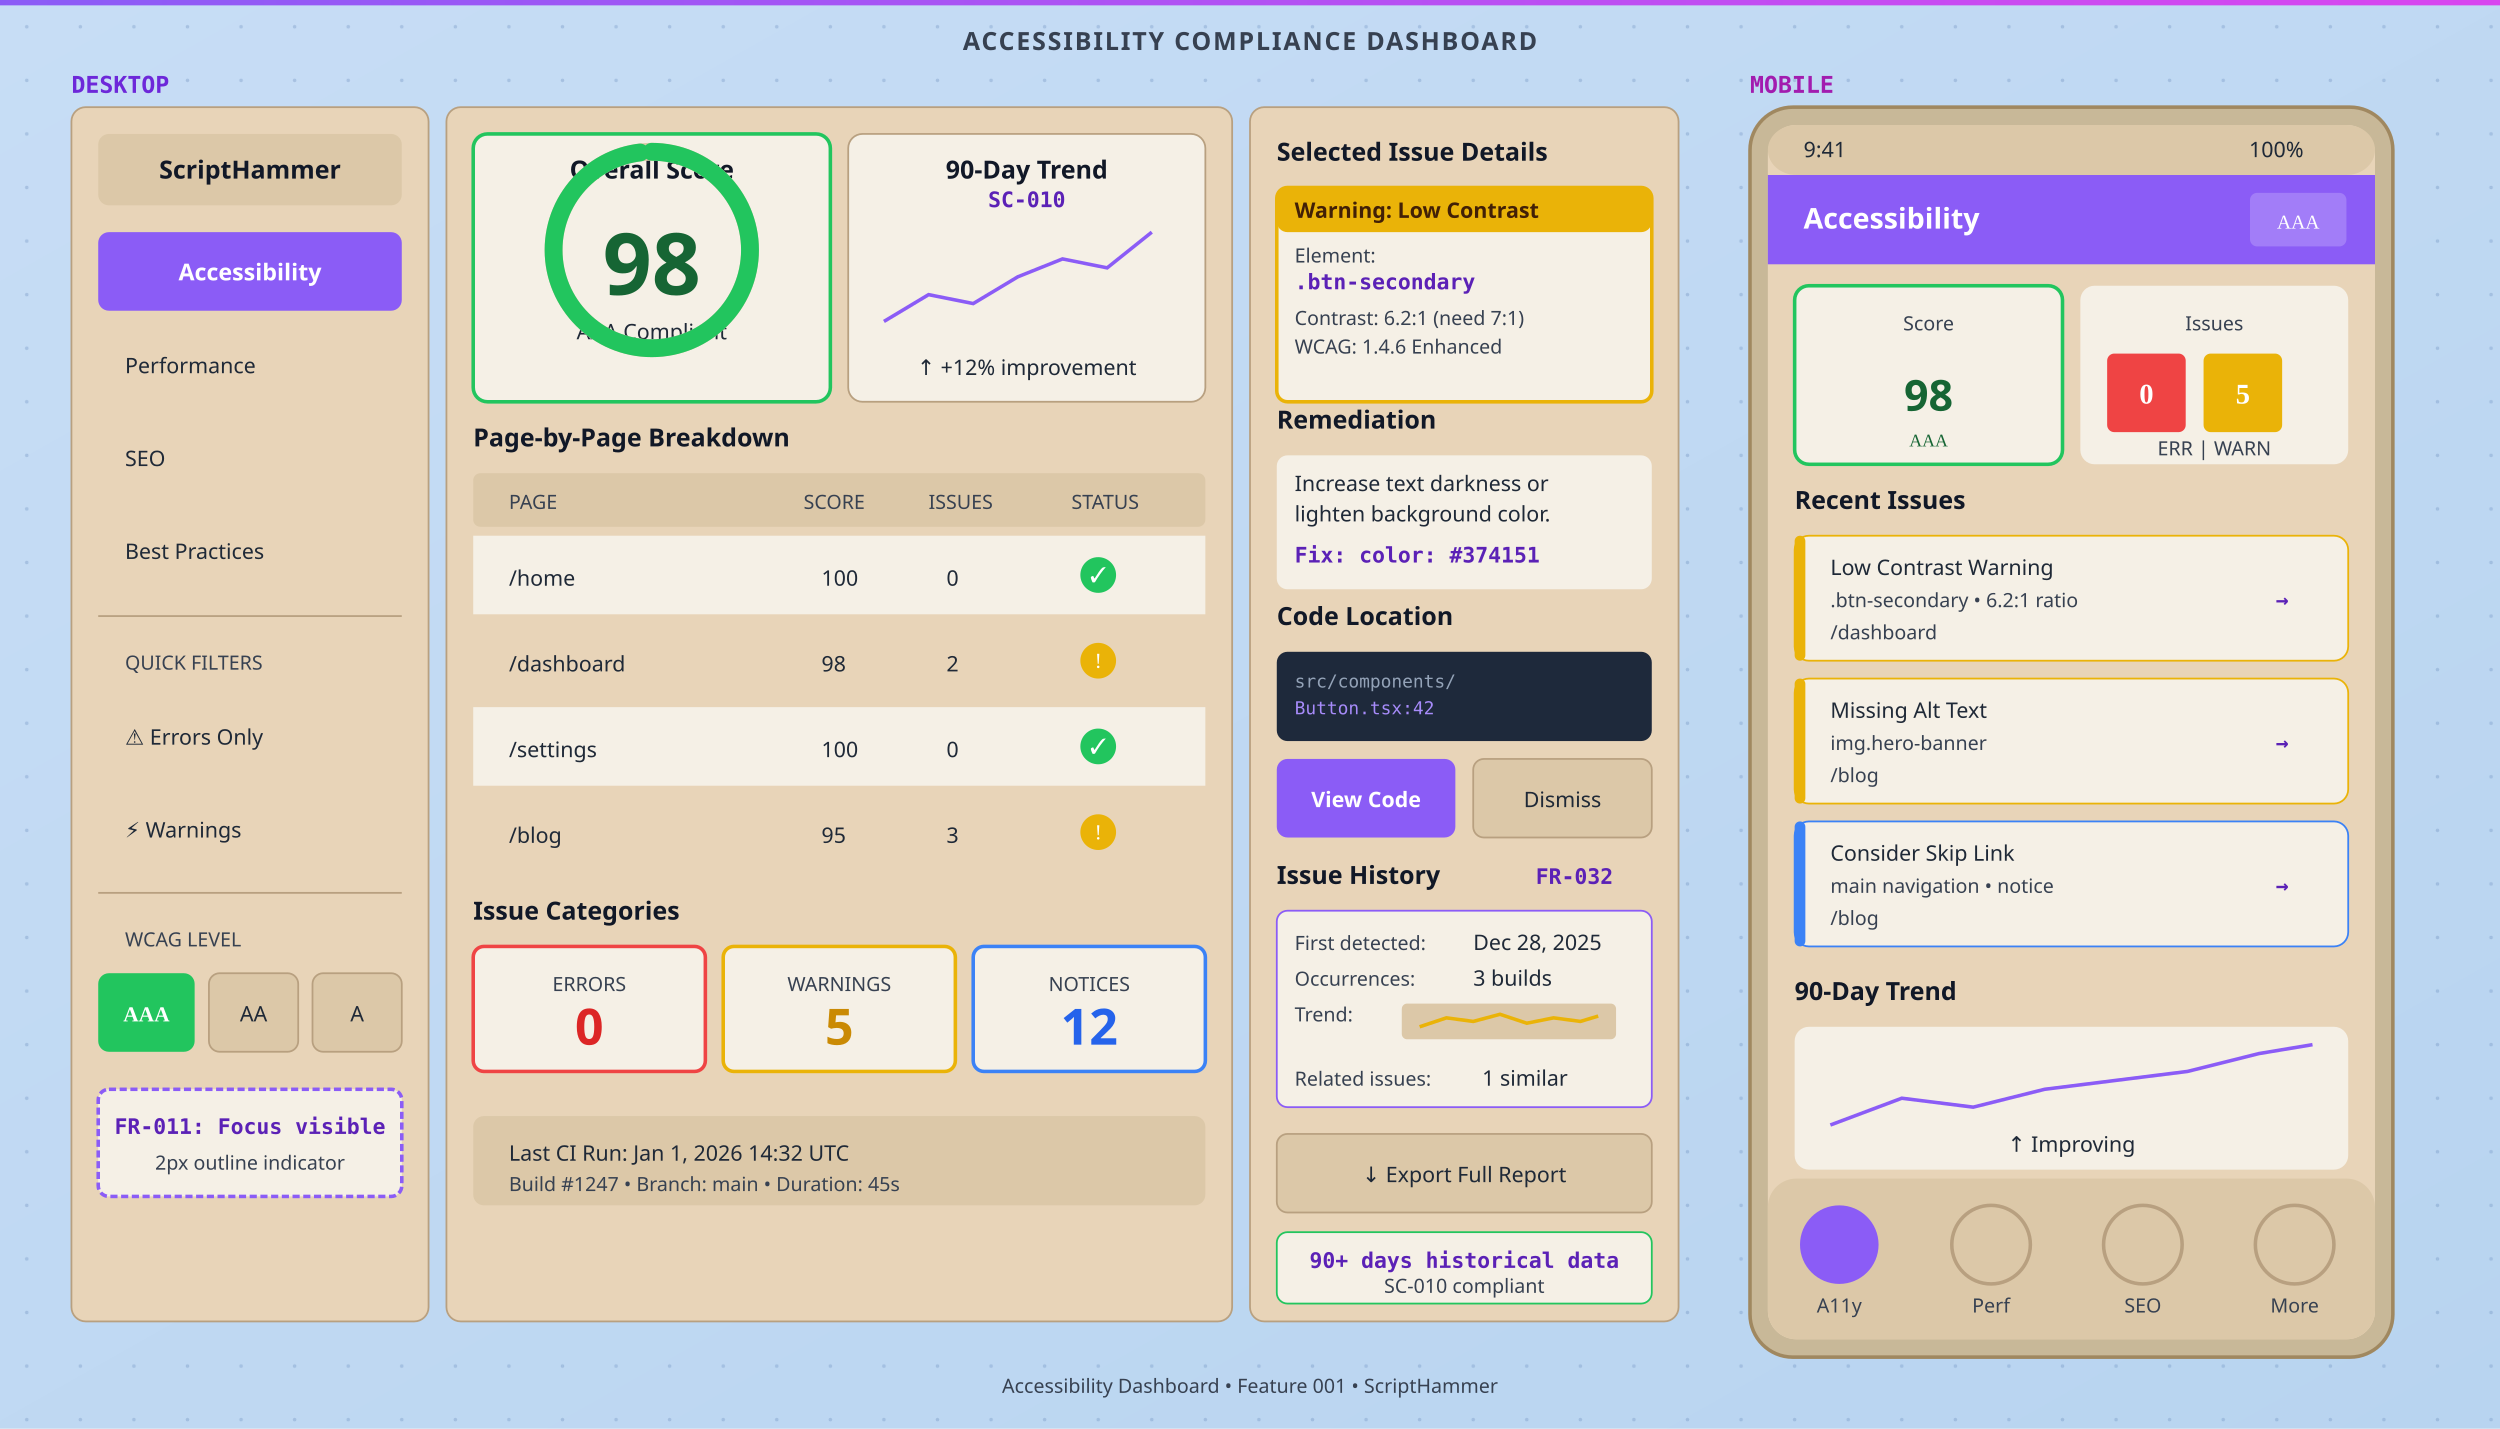
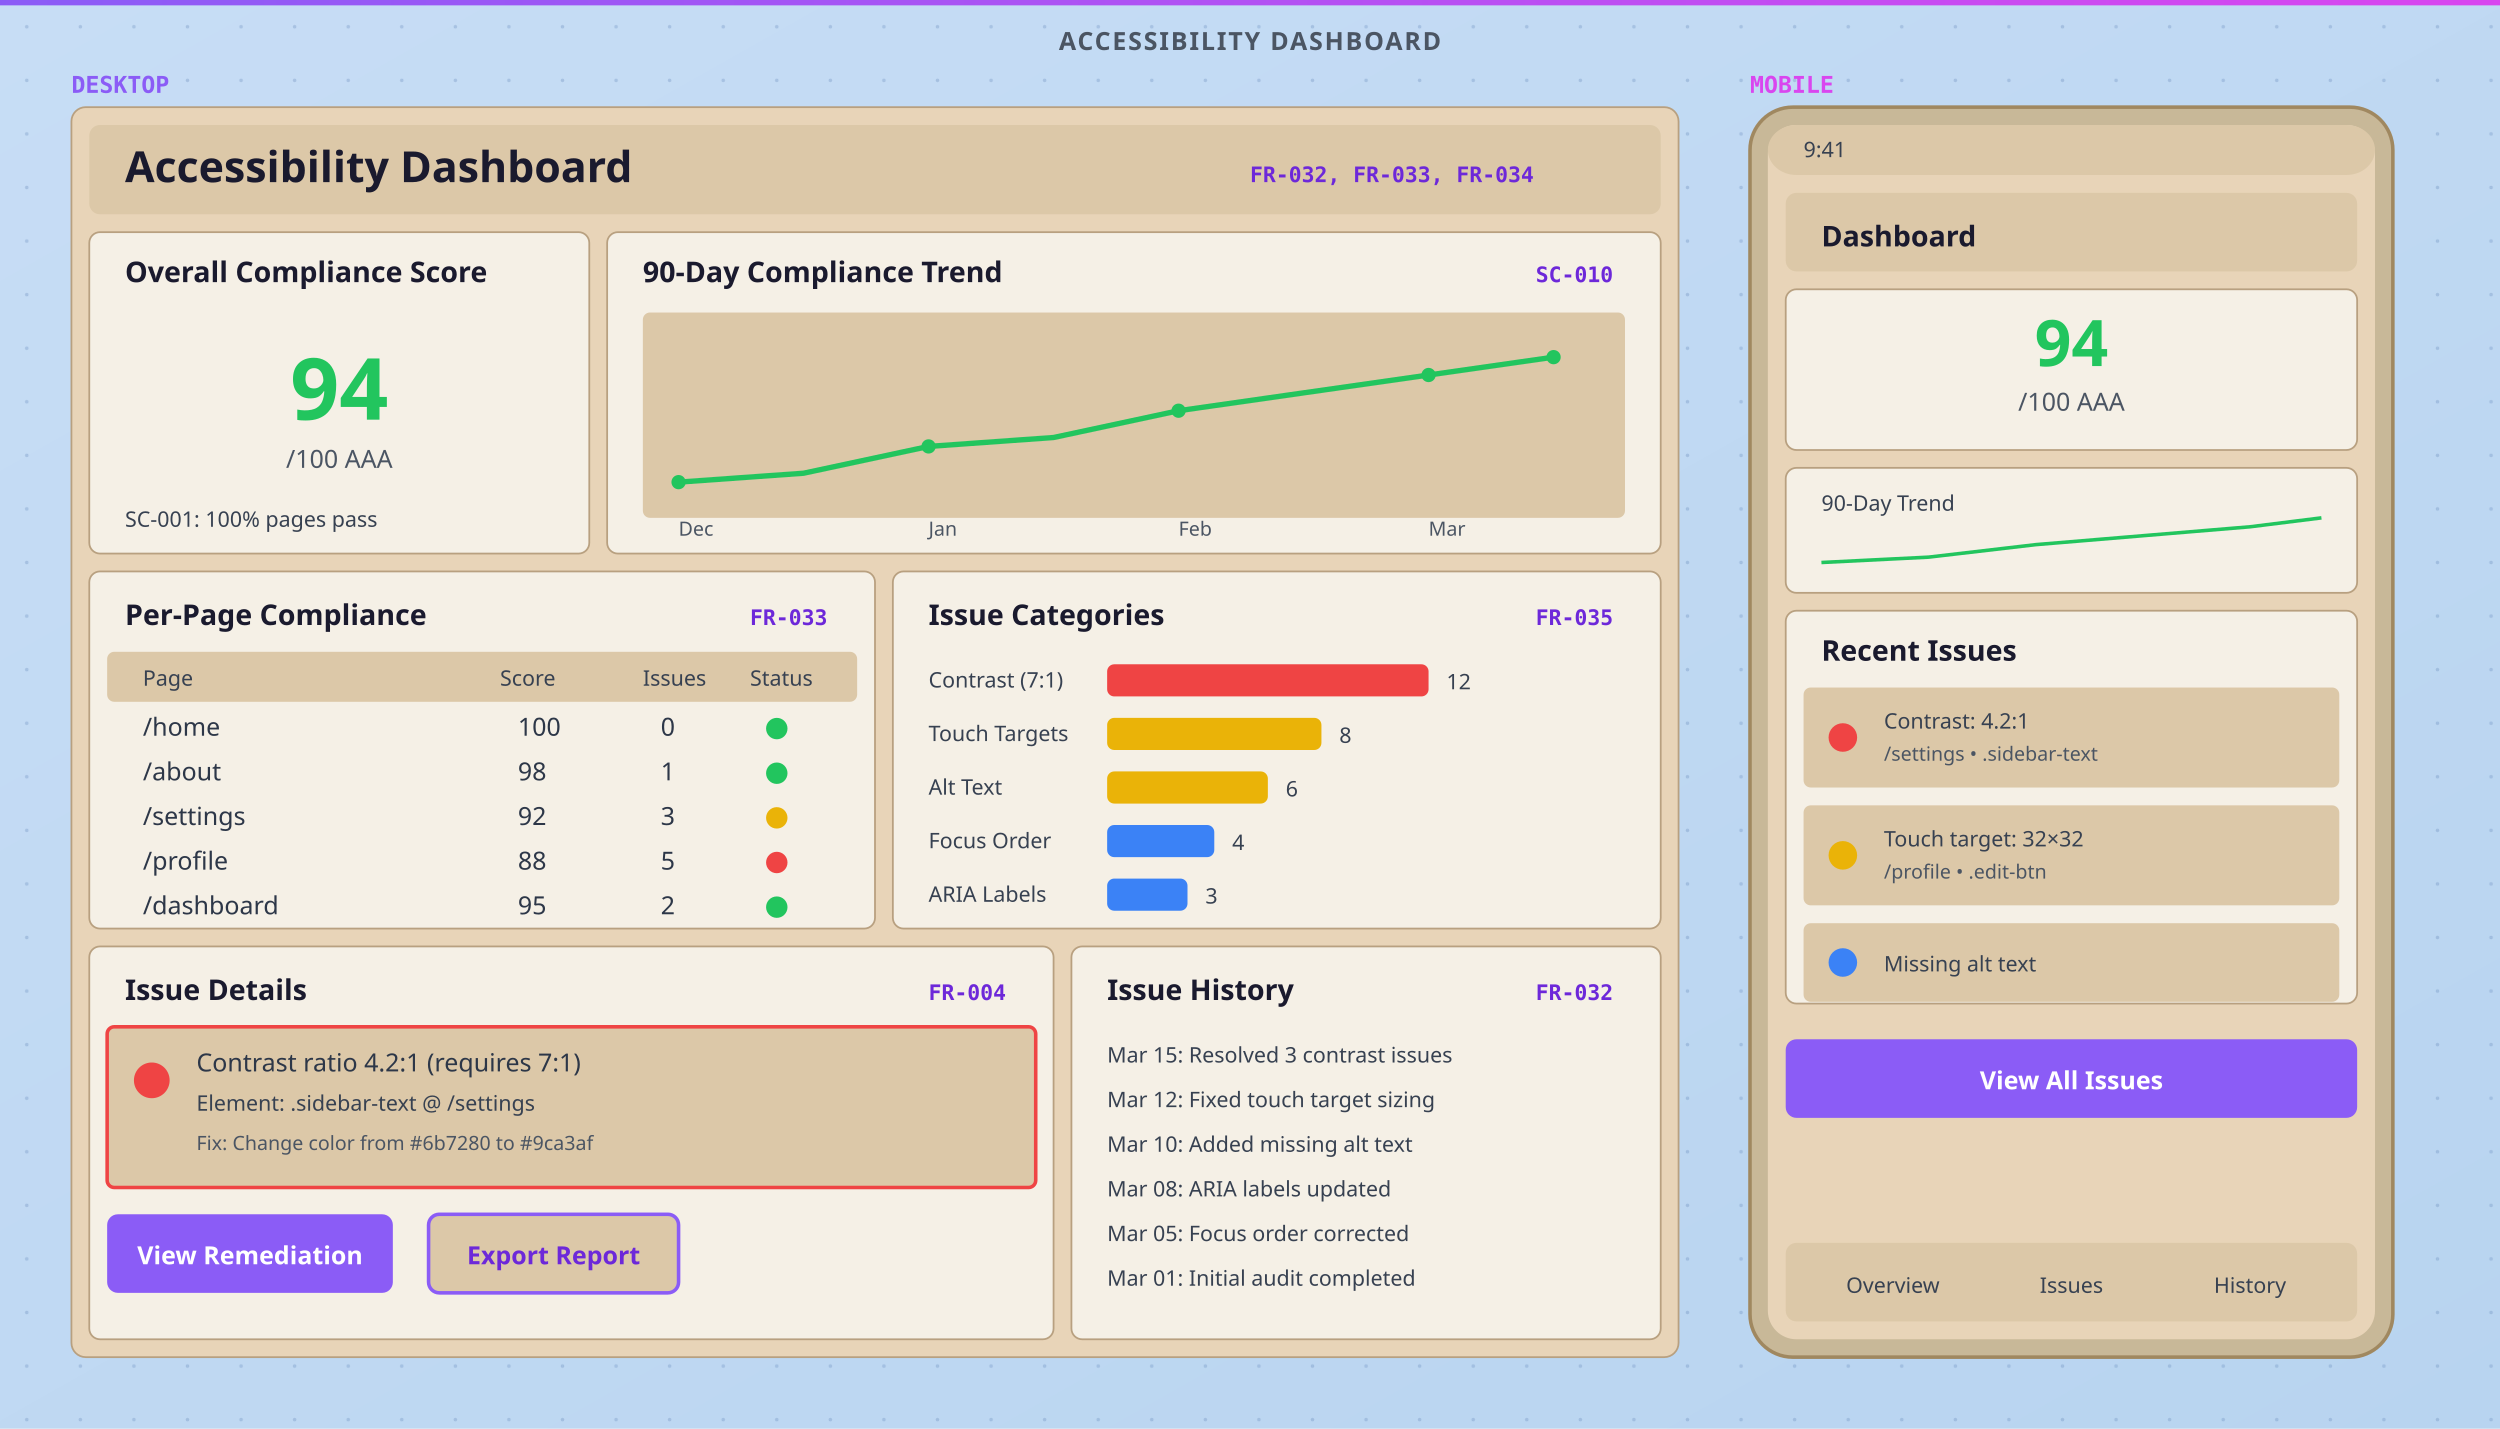
<svg xmlns="http://www.w3.org/2000/svg" viewBox="0 0 1400 800" width="1400" height="800">
  <defs>
    <linearGradient id="bgGrad" x1="0%" y1="0%" x2="100%" y2="100%">
      <stop offset="0%" style="stop-color:#c7ddf5" />
      <stop offset="100%" style="stop-color:#b8d4f0" />
    </linearGradient>
    <linearGradient id="accentGrad" x1="0%" y1="0%" x2="100%" y2="0%">
      <stop offset="0%" style="stop-color:#8b5cf6" />
      <stop offset="100%" style="stop-color:#d946ef" />
    </linearGradient>
-     <linearGradient id="scoreGrad" x1="0%" y1="0%" x2="0%" y2="100%">
-       <stop offset="0%" style="stop-color:#22c55e" />
-       <stop offset="100%" style="stop-color:#16a34a" />
-     </linearGradient>
    <style>
-       /* AAA Compliant: All text achieves 7:1+ contrast on backgrounds */
-       .heading-lg { fill: #111827; font-family: system-ui, sans-serif; font-size: 24px; font-weight: 800; }
-       .heading { fill: #111827; font-family: system-ui, sans-serif; font-size: 16px; font-weight: 700; }
-       .heading-sm { fill: #111827; font-family: system-ui, sans-serif; font-size: 14px; font-weight: 700; }
-       .text-md { fill: #1f2937; font-family: system-ui, sans-serif; font-size: 14px; font-weight: 500; }
-       .text-sm { fill: #1f2937; font-family: system-ui, sans-serif; font-size: 12px; font-weight: 500; }
-       .text-muted { fill: #374151; font-family: system-ui, sans-serif; font-size: 11px; font-weight: 500; }
-       .annotation { fill: #5b21b6; font-family: monospace; font-size: 12px; font-weight: 600; }
-       .label-desktop { fill: #6d28d9; font-family: monospace; font-size: 13px; font-weight: bold; }
-       .label-mobile { fill: #a21caf; font-family: monospace; font-size: 13px; font-weight: bold; }
-       .score-lg { fill: #166534; font-family: system-ui, sans-serif; font-size: 48px; font-weight: 800; }
-       .score-md { fill: #166534; font-family: system-ui, sans-serif; font-size: 24px; font-weight: 700; }
+       .heading-lg { fill: #1a1a2e; font-family: system-ui, sans-serif; font-size: 24px; font-weight: 800; }
+       .heading { fill: #1a1a2e; font-family: system-ui, sans-serif; font-size: 16px; font-weight: 700; }
+       .text-md { fill: #2d3748; font-family: system-ui, sans-serif; font-size: 14px; font-weight: 500; }
+       .text-sm { fill: #374151; font-family: system-ui, sans-serif; font-size: 12px; font-weight: 500; }
+       .text-muted { fill: #4b5563; font-family: system-ui, sans-serif; font-size: 11px; font-weight: 500; }
+       .annotation { fill: #6d28d9; font-family: monospace; font-size: 12px; font-weight: 600; }
+       .label-desktop { fill: #8b5cf6; font-family: monospace; font-size: 13px; font-weight: bold; }
+       .label-mobile { fill: #d946ef; font-family: monospace; font-size: 13px; font-weight: bold; }
+       .score-large { fill: #22c55e; font-family: system-ui, sans-serif; font-size: 48px; font-weight: bold; }
+       .score-label { fill: #4b5563; font-family: system-ui, sans-serif; font-size: 14px; }
    </style>
  </defs>
  <rect width="1400" height="800" fill="url(#bgGrad)" />
  <g opacity="0.35">
    <pattern id="dots" width="30" height="30" patternUnits="userSpaceOnUse">
      <circle cx="15" cy="15" r="1" fill="#6b8cba" />
    </pattern>
    <rect width="1400" height="800" fill="url(#dots)" />
  </g>
  <rect x="0" y="0" width="1400" height="3" fill="url(#accentGrad)" />
-   <text x="700" y="28" text-anchor="middle" font-family="system-ui, sans-serif" font-size="14" font-weight="600" fill="#374151" letter-spacing="1">ACCESSIBILITY COMPLIANCE DASHBOARD</text>
+   <text x="700" y="28" text-anchor="middle" font-family="system-ui, sans-serif" font-size="14" font-weight="600" fill="#4b5563" letter-spacing="1">ACCESSIBILITY DASHBOARD</text>
  <text x="40" y="52" class="label-desktop">DESKTOP</text>
-   <g id="desktop-view">
-     <rect x="40" y="60" width="200" height="680" rx="8" fill="#e8d4b8" stroke="#b8a080" stroke-width="1" />
-     <rect x="55" y="75" width="170" height="40" rx="6" fill="#dcc8a8" />
-     <text x="140" y="100" text-anchor="middle" class="heading-sm">ScriptHammer</text>
-     <rect x="55" y="130" width="170" height="44" rx="6" fill="#8b5cf6" />
-     <text x="140" y="157" text-anchor="middle" fill="#fff" font-family="system-ui" font-size="13" font-weight="600">Accessibility</text>
-     <rect x="55" y="182" width="170" height="44" rx="6" fill="transparent" />
-     <text x="70" y="209" class="text-sm">Performance</text>
-     <rect x="55" y="234" width="170" height="44" rx="6" fill="transparent" />
-     <text x="70" y="261" class="text-sm">SEO</text>
-     <rect x="55" y="286" width="170" height="44" rx="6" fill="transparent" />
-     <text x="70" y="313" class="text-sm">Best Practices</text>
-     <line x1="55" y1="345" x2="225" y2="345" stroke="#b8a080" stroke-width="1" />
-     <text x="70" y="375" class="text-muted">QUICK FILTERS</text>
-     <rect x="55" y="390" width="170" height="44" rx="6" fill="transparent" />
-     <text x="70" y="417" class="text-sm">⚠ Errors Only</text>
-     <rect x="55" y="442" width="170" height="44" rx="6" fill="transparent" />
-     <text x="70" y="469" class="text-sm">⚡ Warnings</text>
-     <line x1="55" y1="500" x2="225" y2="500" stroke="#b8a080" stroke-width="1" />
-     <text x="70" y="530" class="text-muted">WCAG LEVEL</text>
-     <rect x="55" y="545" width="54" height="44" rx="6" fill="#22c55e" />
-     <text x="82" y="572" text-anchor="middle" fill="#fff" font-size="12" font-weight="600">AAA</text>
-     <rect x="117" y="545" width="50" height="44" rx="6" fill="#dcc8a8" stroke="#b8a080" />
-     <text x="142" y="572" text-anchor="middle" class="text-sm">AA</text>
-     <rect x="175" y="545" width="50" height="44" rx="6" fill="#dcc8a8" stroke="#b8a080" />
-     <text x="200" y="572" text-anchor="middle" class="text-sm">A</text>
-     <rect x="55" y="610" width="170" height="60" rx="6" fill="#f5f0e6" stroke="#8b5cf6" stroke-width="2" stroke-dasharray="4,2" />
-     <text x="140" y="635" text-anchor="middle" class="annotation">FR-011: Focus visible</text>
-     <text x="140" y="655" text-anchor="middle" class="text-muted">2px outline indicator</text>
-     <rect x="250" y="60" width="440" height="680" rx="8" fill="#e8d4b8" stroke="#b8a080" stroke-width="1" />
-     <rect x="265" y="75" width="200" height="150" rx="8" fill="#f5f0e6" stroke="#22c55e" stroke-width="2" />
-     <text x="365" y="100" text-anchor="middle" class="heading-sm">Overall Score</text>
-     <text x="365" y="165" text-anchor="middle" class="score-lg">98</text>
-     <text x="365" y="190" text-anchor="middle" class="text-sm" fill="#166534">AAA Compliant</text>
-     <circle cx="365" cy="140" r="55" fill="none" stroke="#dcc8a8" stroke-width="10" />
-     <circle cx="365" cy="140" r="55" fill="none" stroke="#22c55e" stroke-width="10" stroke-dasharray="339 346" stroke-linecap="round" transform="rotate(-90 365 140)" />
-     <rect x="475" y="75" width="200" height="150" rx="8" fill="#f5f0e6" stroke="#b8a080" stroke-width="1" />
-     <text x="575" y="100" text-anchor="middle" class="heading-sm">90-Day Trend</text>
-     <text x="575" y="116" text-anchor="middle" class="annotation">SC-010</text>
-     <polyline points="495,180 520,165 545,170 570,155 595,145 620,150 645,130" fill="none" stroke="#8b5cf6" stroke-width="2" />
-     <text x="575" y="210" text-anchor="middle" class="text-sm" fill="#166534">↑ +12% improvement</text>
-     <text x="265" y="250" class="heading-sm">Page-by-Page Breakdown</text>
-     <rect x="265" y="265" width="410" height="30" rx="4" fill="#dcc8a8" />
-     <text x="285" y="285" class="text-muted">PAGE</text>
-     <text x="450" y="285" class="text-muted">SCORE</text>
-     <text x="520" y="285" class="text-muted">ISSUES</text>
-     <text x="600" y="285" class="text-muted">STATUS</text>
-     <rect x="265" y="300" width="410" height="44" rx="0" fill="#f5f0e6" />
-     <text x="285" y="328" class="text-sm">/home</text>
-     <text x="460" y="328" class="text-sm" fill="#166534">100</text>
-     <text x="530" y="328" class="text-sm">0</text>
-     <circle cx="615" cy="322" r="10" fill="#22c55e" />
-     <text x="615" y="326" text-anchor="middle" fill="#fff" font-size="12">✓</text>
-     <rect x="265" y="348" width="410" height="44" rx="0" fill="#e8d4b8" />
-     <text x="285" y="376" class="text-sm">/dashboard</text>
-     <text x="460" y="376" class="text-sm" fill="#166534">98</text>
-     <text x="530" y="376" class="text-sm">2</text>
-     <circle cx="615" cy="370" r="10" fill="#eab308" />
-     <text x="615" y="374" text-anchor="middle" fill="#fff" font-size="12">!</text>
-     <rect x="265" y="396" width="410" height="44" rx="0" fill="#f5f0e6" />
-     <text x="285" y="424" class="text-sm">/settings</text>
-     <text x="460" y="424" class="text-sm" fill="#166534">100</text>
-     <text x="530" y="424" class="text-sm">0</text>
-     <circle cx="615" cy="418" r="10" fill="#22c55e" />
-     <text x="615" y="422" text-anchor="middle" fill="#fff" font-size="12">✓</text>
-     <rect x="265" y="444" width="410" height="44" rx="0" fill="#e8d4b8" />
-     <text x="285" y="472" class="text-sm">/blog</text>
-     <text x="460" y="472" class="text-sm" fill="#166534">95</text>
-     <text x="530" y="472" class="text-sm">3</text>
-     <circle cx="615" cy="466" r="10" fill="#eab308" />
-     <text x="615" y="470" text-anchor="middle" fill="#fff" font-size="12">!</text>
-     <text x="265" y="515" class="heading-sm">Issue Categories</text>
-     <rect x="265" y="530" width="130" height="70" rx="6" fill="#f5f0e6" stroke="#ef4444" stroke-width="2" />
-     <text x="330" y="555" text-anchor="middle" class="text-muted">ERRORS</text>
-     <text x="330" y="585" text-anchor="middle" font-family="system-ui" font-size="28" font-weight="700" fill="#dc2626">0</text>
-     <rect x="405" y="530" width="130" height="70" rx="6" fill="#f5f0e6" stroke="#eab308" stroke-width="2" />
-     <text x="470" y="555" text-anchor="middle" class="text-muted">WARNINGS</text>
-     <text x="470" y="585" text-anchor="middle" font-family="system-ui" font-size="28" font-weight="700" fill="#ca8a04">5</text>
-     <rect x="545" y="530" width="130" height="70" rx="6" fill="#f5f0e6" stroke="#3b82f6" stroke-width="2" />
-     <text x="610" y="555" text-anchor="middle" class="text-muted">NOTICES</text>
-     <text x="610" y="585" text-anchor="middle" font-family="system-ui" font-size="28" font-weight="700" fill="#2563eb">12</text>
-     <rect x="265" y="625" width="410" height="50" rx="6" fill="#dcc8a8" />
-     <text x="285" y="650" class="text-sm">Last CI Run: Jan 1, 2026 14:32 UTC</text>
-     <text x="285" y="667" class="text-muted">Build #1247 • Branch: main • Duration: 45s</text>
-     <rect x="700" y="60" width="240" height="680" rx="8" fill="#e8d4b8" stroke="#b8a080" stroke-width="1" />
-     <text x="715" y="90" class="heading-sm">Selected Issue Details</text>
-     <rect x="715" y="105" width="210" height="120" rx="6" fill="#f5f0e6" stroke="#eab308" stroke-width="2" />
-     <rect x="715" y="105" width="210" height="25" rx="6" fill="#eab308" />
-     <text x="725" y="122" fill="#422006" font-family="system-ui" font-size="12" font-weight="600">Warning: Low Contrast</text>
-     <text x="725" y="147" class="text-muted">Element:</text>
-     <text x="725" y="162" class="annotation">.btn-secondary</text>
-     <text x="725" y="182" class="text-muted">Contrast: 6.2:1 (need 7:1)</text>
-     <text x="725" y="198" class="text-muted">WCAG: 1.4.6 Enhanced</text>
-     <text x="715" y="240" class="heading-sm">Remediation</text>
-     <rect x="715" y="255" width="210" height="75" rx="6" fill="#f5f0e6" />
-     <text x="725" y="275" class="text-sm">Increase text darkness or</text>
-     <text x="725" y="292" class="text-sm">lighten background color.</text>
-     <text x="725" y="315" class="annotation">Fix: color: #374151</text>
-     <text x="715" y="350" class="heading-sm">Code Location</text>
-     <rect x="715" y="365" width="210" height="50" rx="6" fill="#1e293b" />
-     <text x="725" y="385" fill="#94a3b8" font-family="monospace" font-size="10">src/components/</text>
-     <text x="725" y="400" fill="#a78bfa" font-family="monospace" font-size="10">Button.tsx:42</text>
-     <rect x="715" y="425" width="100" height="44" rx="6" fill="#8b5cf6" />
-     <text x="765" y="452" text-anchor="middle" fill="#fff" font-family="system-ui" font-size="12" font-weight="600">View Code</text>
-     <rect x="825" y="425" width="100" height="44" rx="6" fill="#dcc8a8" stroke="#b8a080" />
-     <text x="875" y="452" text-anchor="middle" class="text-sm">Dismiss</text>
-     <text x="715" y="495" class="heading-sm">Issue History</text>
-     <text x="860" y="495" class="annotation">FR-032</text>
-     <rect x="715" y="510" width="210" height="110" rx="6" fill="#f5f0e6" stroke="#8b5cf6" stroke-width="1" />
-     <text x="725" y="532" class="text-muted">First detected:</text>
-     <text x="825" y="532" class="text-sm">Dec 28, 2025</text>
-     <text x="725" y="552" class="text-muted">Occurrences:</text>
-     <text x="825" y="552" class="text-sm">3 builds</text>
-     <text x="725" y="572" class="text-muted">Trend:</text>
-     <rect x="785" y="562" width="120" height="20" rx="3" fill="#dcc8a8" />
-     <polyline points="795,575 810,570 825,572 840,568 855,573 870,570 885,572 895,569" fill="none" stroke="#eab308" stroke-width="2" />
-     <text x="725" y="608" class="text-muted">Related issues:</text>
-     <text x="830" y="608" class="text-sm">1 similar</text>
-     <rect x="715" y="635" width="210" height="44" rx="6" fill="#dcc8a8" stroke="#b8a080" />
-     <text x="820" y="662" text-anchor="middle" class="text-sm">↓ Export Full Report</text>
-     <rect x="715" y="690" width="210" height="40" rx="6" fill="#f5f0e6" stroke="#22c55e" stroke-width="1" />
-     <text x="820" y="710" text-anchor="middle" class="annotation">90+ days historical data</text>
-     <text x="820" y="724" text-anchor="middle" class="text-muted">SC-010 compliant</text>
-   </g>
+   <rect x="40" y="60" width="900" height="700" rx="8" fill="#e8d4b8" stroke="#b8a080" stroke-width="1" />
+   <rect x="50" y="70" width="880" height="50" rx="6" fill="#dcc8a8" />
+   <text x="70" y="102" class="heading-lg">Accessibility Dashboard</text>
+   <text x="700" y="102" class="annotation">FR-032, FR-033, FR-034</text>
+   <rect x="50" y="130" width="280" height="180" rx="6" fill="#f5f0e6" stroke="#b8a080" />
+   <text x="70" y="158" class="heading">Overall Compliance Score</text>
+   <text x="190" y="235" text-anchor="middle" class="score-large">94</text>
+   <text x="190" y="262" text-anchor="middle" class="score-label">/100 AAA</text>
+   <text x="70" y="295" class="text-sm">SC-001: 100% pages pass</text>
+   <rect x="340" y="130" width="590" height="180" rx="6" fill="#f5f0e6" stroke="#b8a080" />
+   <text x="360" y="158" class="heading">90-Day Compliance Trend</text>
+   <text x="860" y="158" class="annotation">SC-010</text>
+   <rect x="360" y="175" width="550" height="115" rx="4" fill="#dcc8a8" />
+   <polyline points="380,270 450,265 520,250 590,245 660,230 730,220 800,210 870,200" fill="none" stroke="#22c55e" stroke-width="3" />
+   <circle cx="380" cy="270" r="4" fill="#22c55e" />
+   <circle cx="520" cy="250" r="4" fill="#22c55e" />
+   <circle cx="660" cy="230" r="4" fill="#22c55e" />
+   <circle cx="800" cy="210" r="4" fill="#22c55e" />
+   <circle cx="870" cy="200" r="4" fill="#22c55e" />
+   <text x="380" y="300" class="text-muted">Dec</text>
+   <text x="520" y="300" class="text-muted">Jan</text>
+   <text x="660" y="300" class="text-muted">Feb</text>
+   <text x="800" y="300" class="text-muted">Mar</text>
+   <rect x="50" y="320" width="440" height="200" rx="6" fill="#f5f0e6" stroke="#b8a080" />
+   <text x="70" y="350" class="heading">Per-Page Compliance</text>
+   <text x="420" y="350" class="annotation">FR-033</text>
+   <rect x="60" y="365" width="420" height="28" rx="4" fill="#dcc8a8" />
+   <text x="80" y="384" class="text-sm">Page</text>
+   <text x="280" y="384" class="text-sm">Score</text>
+   <text x="360" y="384" class="text-sm">Issues</text>
+   <text x="420" y="384" class="text-sm">Status</text>
+   <text x="80" y="412" class="text-md">/home</text>
+   <text x="290" y="412" class="text-md">100</text>
+   <text x="370" y="412" class="text-md">0</text>
+   <circle cx="435" cy="408" r="6" fill="#22c55e" />
+   <text x="80" y="437" class="text-md">/about</text>
+   <text x="290" y="437" class="text-md">98</text>
+   <text x="370" y="437" class="text-md">1</text>
+   <circle cx="435" cy="433" r="6" fill="#22c55e" />
+   <text x="80" y="462" class="text-md">/settings</text>
+   <text x="290" y="462" class="text-md">92</text>
+   <text x="370" y="462" class="text-md">3</text>
+   <circle cx="435" cy="458" r="6" fill="#eab308" />
+   <text x="80" y="487" class="text-md">/profile</text>
+   <text x="290" y="487" class="text-md">88</text>
+   <text x="370" y="487" class="text-md">5</text>
+   <circle cx="435" cy="483" r="6" fill="#ef4444" />
+   <text x="80" y="512" class="text-md">/dashboard</text>
+   <text x="290" y="512" class="text-md">95</text>
+   <text x="370" y="512" class="text-md">2</text>
+   <circle cx="435" cy="508" r="6" fill="#22c55e" />
+   <rect x="500" y="320" width="430" height="200" rx="6" fill="#f5f0e6" stroke="#b8a080" />
+   <text x="520" y="350" class="heading">Issue Categories</text>
+   <text x="860" y="350" class="annotation">FR-035</text>
+   <text x="520" y="385" class="text-sm">Contrast (7:1)</text>
+   <rect x="620" y="372" width="180" height="18" rx="4" fill="#ef4444" />
+   <text x="810" y="386" class="text-sm">12</text>
+   <text x="520" y="415" class="text-sm">Touch Targets</text>
+   <rect x="620" y="402" width="120" height="18" rx="4" fill="#eab308" />
+   <text x="750" y="416" class="text-sm">8</text>
+   <text x="520" y="445" class="text-sm">Alt Text</text>
+   <rect x="620" y="432" width="90" height="18" rx="4" fill="#eab308" />
+   <text x="720" y="446" class="text-sm">6</text>
+   <text x="520" y="475" class="text-sm">Focus Order</text>
+   <rect x="620" y="462" width="60" height="18" rx="4" fill="#3b82f6" />
+   <text x="690" y="476" class="text-sm">4</text>
+   <text x="520" y="505" class="text-sm">ARIA Labels</text>
+   <rect x="620" y="492" width="45" height="18" rx="4" fill="#3b82f6" />
+   <text x="675" y="506" class="text-sm">3</text>
+   <rect x="50" y="530" width="540" height="220" rx="6" fill="#f5f0e6" stroke="#b8a080" />
+   <text x="70" y="560" class="heading">Issue Details</text>
+   <text x="520" y="560" class="annotation">FR-004</text>
+   <rect x="60" y="575" width="520" height="90" rx="4" fill="#dcc8a8" stroke="#ef4444" stroke-width="2" />
+   <circle cx="85" cy="605" r="10" fill="#ef4444" />
+   <text x="110" y="600" class="text-md">Contrast ratio 4.2:1 (requires 7:1)</text>
+   <text x="110" y="622" class="text-sm">Element: .sidebar-text @ /settings</text>
+   <text x="110" y="644" class="text-muted">Fix: Change color from #6b7280 to #9ca3af</text>
+   <rect x="60" y="680" width="160" height="44" rx="6" fill="#8b5cf6" />
+   <text x="140" y="708" text-anchor="middle" fill="#fff" font-family="system-ui" font-size="14" font-weight="600">View Remediation</text>
+   <rect x="240" y="680" width="140" height="44" rx="6" fill="#dcc8a8" stroke="#8b5cf6" stroke-width="2" />
+   <text x="310" y="708" text-anchor="middle" fill="#6d28d9" font-family="system-ui" font-size="14" font-weight="600">Export Report</text>
+   <rect x="600" y="530" width="330" height="220" rx="6" fill="#f5f0e6" stroke="#b8a080" />
+   <text x="620" y="560" class="heading">Issue History</text>
+   <text x="860" y="560" class="annotation">FR-032</text>
+   <text x="620" y="595" class="text-sm">Mar 15: Resolved 3 contrast issues</text>
+   <text x="620" y="620" class="text-sm">Mar 12: Fixed touch target sizing</text>
+   <text x="620" y="645" class="text-sm">Mar 10: Added missing alt text</text>
+   <text x="620" y="670" class="text-sm">Mar 08: ARIA labels updated</text>
+   <text x="620" y="695" class="text-sm">Mar 05: Focus order corrected</text>
+   <text x="620" y="720" class="text-sm">Mar 01: Initial audit completed</text>
  <text x="980" y="52" class="label-mobile">MOBILE</text>
-   <g id="mobile-view" transform="translate(980, 60)">
-     <rect x="0" y="0" width="360" height="700" rx="24" fill="#c8b898" stroke="#a08860" stroke-width="2" />
-     <rect x="10" y="10" width="340" height="680" rx="16" fill="#e8d4b8" />
-     <rect x="10" y="10" width="340" height="28" rx="16" fill="#dcc8a8" />
-     <text x="30" y="28" class="text-sm">9:41</text>
-     <text x="310" y="28" text-anchor="end" class="text-sm">100%</text>
-     <rect x="10" y="38" width="340" height="50" fill="#8b5cf6" />
-     <text x="30" y="68" fill="#fff" font-family="system-ui" font-size="16" font-weight="700">Accessibility</text>
-     <rect x="280" y="48" width="54" height="30" rx="4" fill="rgba(255,255,255,0.2)" />
-     <text x="307" y="68" text-anchor="middle" fill="#fff" font-size="11">AAA</text>
-     <rect x="25" y="100" width="150" height="100" rx="8" fill="#f5f0e6" stroke="#22c55e" stroke-width="2" />
-     <text x="100" y="125" text-anchor="middle" class="text-muted">Score</text>
-     <text x="100" y="170" text-anchor="middle" class="score-md">98</text>
-     <text x="100" y="190" text-anchor="middle" font-size="10" fill="#166534">AAA</text>
-     <rect x="185" y="100" width="150" height="100" rx="8" fill="#f5f0e6" />
-     <text x="260" y="125" text-anchor="middle" class="text-muted">Issues</text>
-     <rect x="200" y="138" width="44" height="44" rx="4" fill="#ef4444" />
-     <text x="222" y="166" text-anchor="middle" fill="#fff" font-size="16" font-weight="700">0</text>
-     <rect x="254" y="138" width="44" height="44" rx="4" fill="#eab308" />
-     <text x="276" y="166" text-anchor="middle" fill="#fff" font-size="16" font-weight="700">5</text>
-     <text x="260" y="195" text-anchor="middle" font-size="9" class="text-muted">ERR | WARN</text>
-     <text x="25" y="225" class="heading-sm">Recent Issues</text>
-     <rect x="25" y="240" width="310" height="70" rx="8" fill="#f5f0e6" stroke="#eab308" stroke-width="1" />
-     <rect x="25" y="240" width="6" height="70" rx="3" fill="#eab308" />
-     <text x="45" y="262" class="text-sm" font-weight="600">Low Contrast Warning</text>
-     <text x="45" y="280" class="text-muted">.btn-secondary • 6.2:1 ratio</text>
-     <text x="45" y="298" class="text-muted">/dashboard</text>
-     <rect x="276" y="253" width="44" height="44" rx="4" fill="transparent" />
-     <text x="298" y="280" text-anchor="middle" class="annotation">→</text>
-     <rect x="25" y="320" width="310" height="70" rx="8" fill="#f5f0e6" stroke="#eab308" stroke-width="1" />
-     <rect x="25" y="320" width="6" height="70" rx="3" fill="#eab308" />
-     <text x="45" y="342" class="text-sm" font-weight="600">Missing Alt Text</text>
-     <text x="45" y="360" class="text-muted">img.hero-banner</text>
-     <text x="45" y="378" class="text-muted">/blog</text>
-     <rect x="276" y="333" width="44" height="44" rx="4" fill="transparent" />
-     <text x="298" y="360" text-anchor="middle" class="annotation">→</text>
-     <rect x="25" y="400" width="310" height="70" rx="8" fill="#f5f0e6" stroke="#3b82f6" stroke-width="1" />
-     <rect x="25" y="400" width="6" height="70" rx="3" fill="#3b82f6" />
-     <text x="45" y="422" class="text-sm" font-weight="600">Consider Skip Link</text>
-     <text x="45" y="440" class="text-muted">main navigation • notice</text>
-     <text x="45" y="458" class="text-muted">/blog</text>
-     <rect x="276" y="413" width="44" height="44" rx="4" fill="transparent" />
-     <text x="298" y="440" text-anchor="middle" class="annotation">→</text>
-     <text x="25" y="500" class="heading-sm">90-Day Trend</text>
-     <rect x="25" y="515" width="310" height="80" rx="8" fill="#f5f0e6" />
-     <polyline points="45,570 85,555 125,560 165,550 205,545 245,540 285,530 315,525" fill="none" stroke="#8b5cf6" stroke-width="2" />
-     <text x="180" y="585" text-anchor="middle" class="text-sm" fill="#166534">↑ Improving</text>
-     <rect x="10" y="600" width="340" height="90" rx="16" fill="#dcc8a8" />
-     <g transform="translate(50, 615)">
-       <circle cx="0" cy="22" r="22" fill="#8b5cf6" />
-       <text x="0" y="60" text-anchor="middle" class="text-muted">A11y</text>
-     </g>
-     <g transform="translate(135, 615)">
-       <circle cx="0" cy="22" r="22" fill="#dcc8a8" stroke="#b8a080" stroke-width="2" />
-       <text x="0" y="60" text-anchor="middle" class="text-muted">Perf</text>
-     </g>
-     <g transform="translate(220, 615)">
-       <circle cx="0" cy="22" r="22" fill="#dcc8a8" stroke="#b8a080" stroke-width="2" />
-       <text x="0" y="60" text-anchor="middle" class="text-muted">SEO</text>
-     </g>
-     <g transform="translate(305, 615)">
-       <circle cx="0" cy="22" r="22" fill="#dcc8a8" stroke="#b8a080" stroke-width="2" />
-       <text x="0" y="60" text-anchor="middle" class="text-muted">More</text>
-     </g>
-   </g>
-   <text x="700" y="780" text-anchor="middle" class="text-muted">Accessibility Dashboard • Feature 001 • ScriptHammer</text>
+   <rect x="980" y="60" width="360" height="700" rx="24" fill="#c8b898" stroke="#a08860" stroke-width="2" />
+   <rect x="990" y="70" width="340" height="680" rx="16" fill="#e8d4b8" />
+   <rect x="990" y="70" width="340" height="28" rx="16" fill="#dcc8a8" />
+   <text x="1010" y="88" class="text-sm">9:41</text>
+   <rect x="1000" y="108" width="320" height="44" rx="6" fill="#dcc8a8" />
+   <text x="1020" y="138" class="heading">Dashboard</text>
+   <rect x="1000" y="162" width="320" height="90" rx="6" fill="#f5f0e6" stroke="#b8a080" />
+   <text x="1160" y="205" text-anchor="middle" font-family="system-ui" font-size="36" font-weight="bold" fill="#22c55e">94</text>
+   <text x="1160" y="230" text-anchor="middle" class="score-label">/100 AAA</text>
+   <rect x="1000" y="262" width="320" height="70" rx="6" fill="#f5f0e6" stroke="#b8a080" />
+   <text x="1020" y="286" class="text-sm">90-Day Trend</text>
+   <polyline points="1020,315 1080,312 1140,305 1200,300 1260,295 1300,290" fill="none" stroke="#22c55e" stroke-width="2" />
+   <rect x="1000" y="342" width="320" height="220" rx="6" fill="#f5f0e6" stroke="#b8a080" />
+   <text x="1020" y="370" class="heading">Recent Issues</text>
+   <rect x="1010" y="385" width="300" height="56" rx="4" fill="#dcc8a8" />
+   <circle cx="1032" cy="413" r="8" fill="#ef4444" />
+   <text x="1055" y="408" class="text-sm">Contrast: 4.2:1</text>
+   <text x="1055" y="426" class="text-muted">/settings • .sidebar-text</text>
+   <rect x="1010" y="451" width="300" height="56" rx="4" fill="#dcc8a8" />
+   <circle cx="1032" cy="479" r="8" fill="#eab308" />
+   <text x="1055" y="474" class="text-sm">Touch target: 32×32</text>
+   <text x="1055" y="492" class="text-muted">/profile • .edit-btn</text>
+   <rect x="1010" y="517" width="300" height="44" rx="4" fill="#dcc8a8" />
+   <circle cx="1032" cy="539" r="8" fill="#3b82f6" />
+   <text x="1055" y="544" class="text-sm">Missing alt text</text>
+   <rect x="1000" y="582" width="320" height="44" rx="6" fill="#8b5cf6" />
+   <text x="1160" y="610" text-anchor="middle" fill="#fff" font-family="system-ui" font-size="14" font-weight="600">View All Issues</text>
+   <rect x="1000" y="696" width="320" height="44" rx="6" fill="#dcc8a8" />
+   <text x="1060" y="724" text-anchor="middle" class="text-sm">Overview</text>
+   <text x="1160" y="724" text-anchor="middle" class="text-sm">Issues</text>
+   <text x="1260" y="724" text-anchor="middle" class="text-sm">History</text>
</svg>
